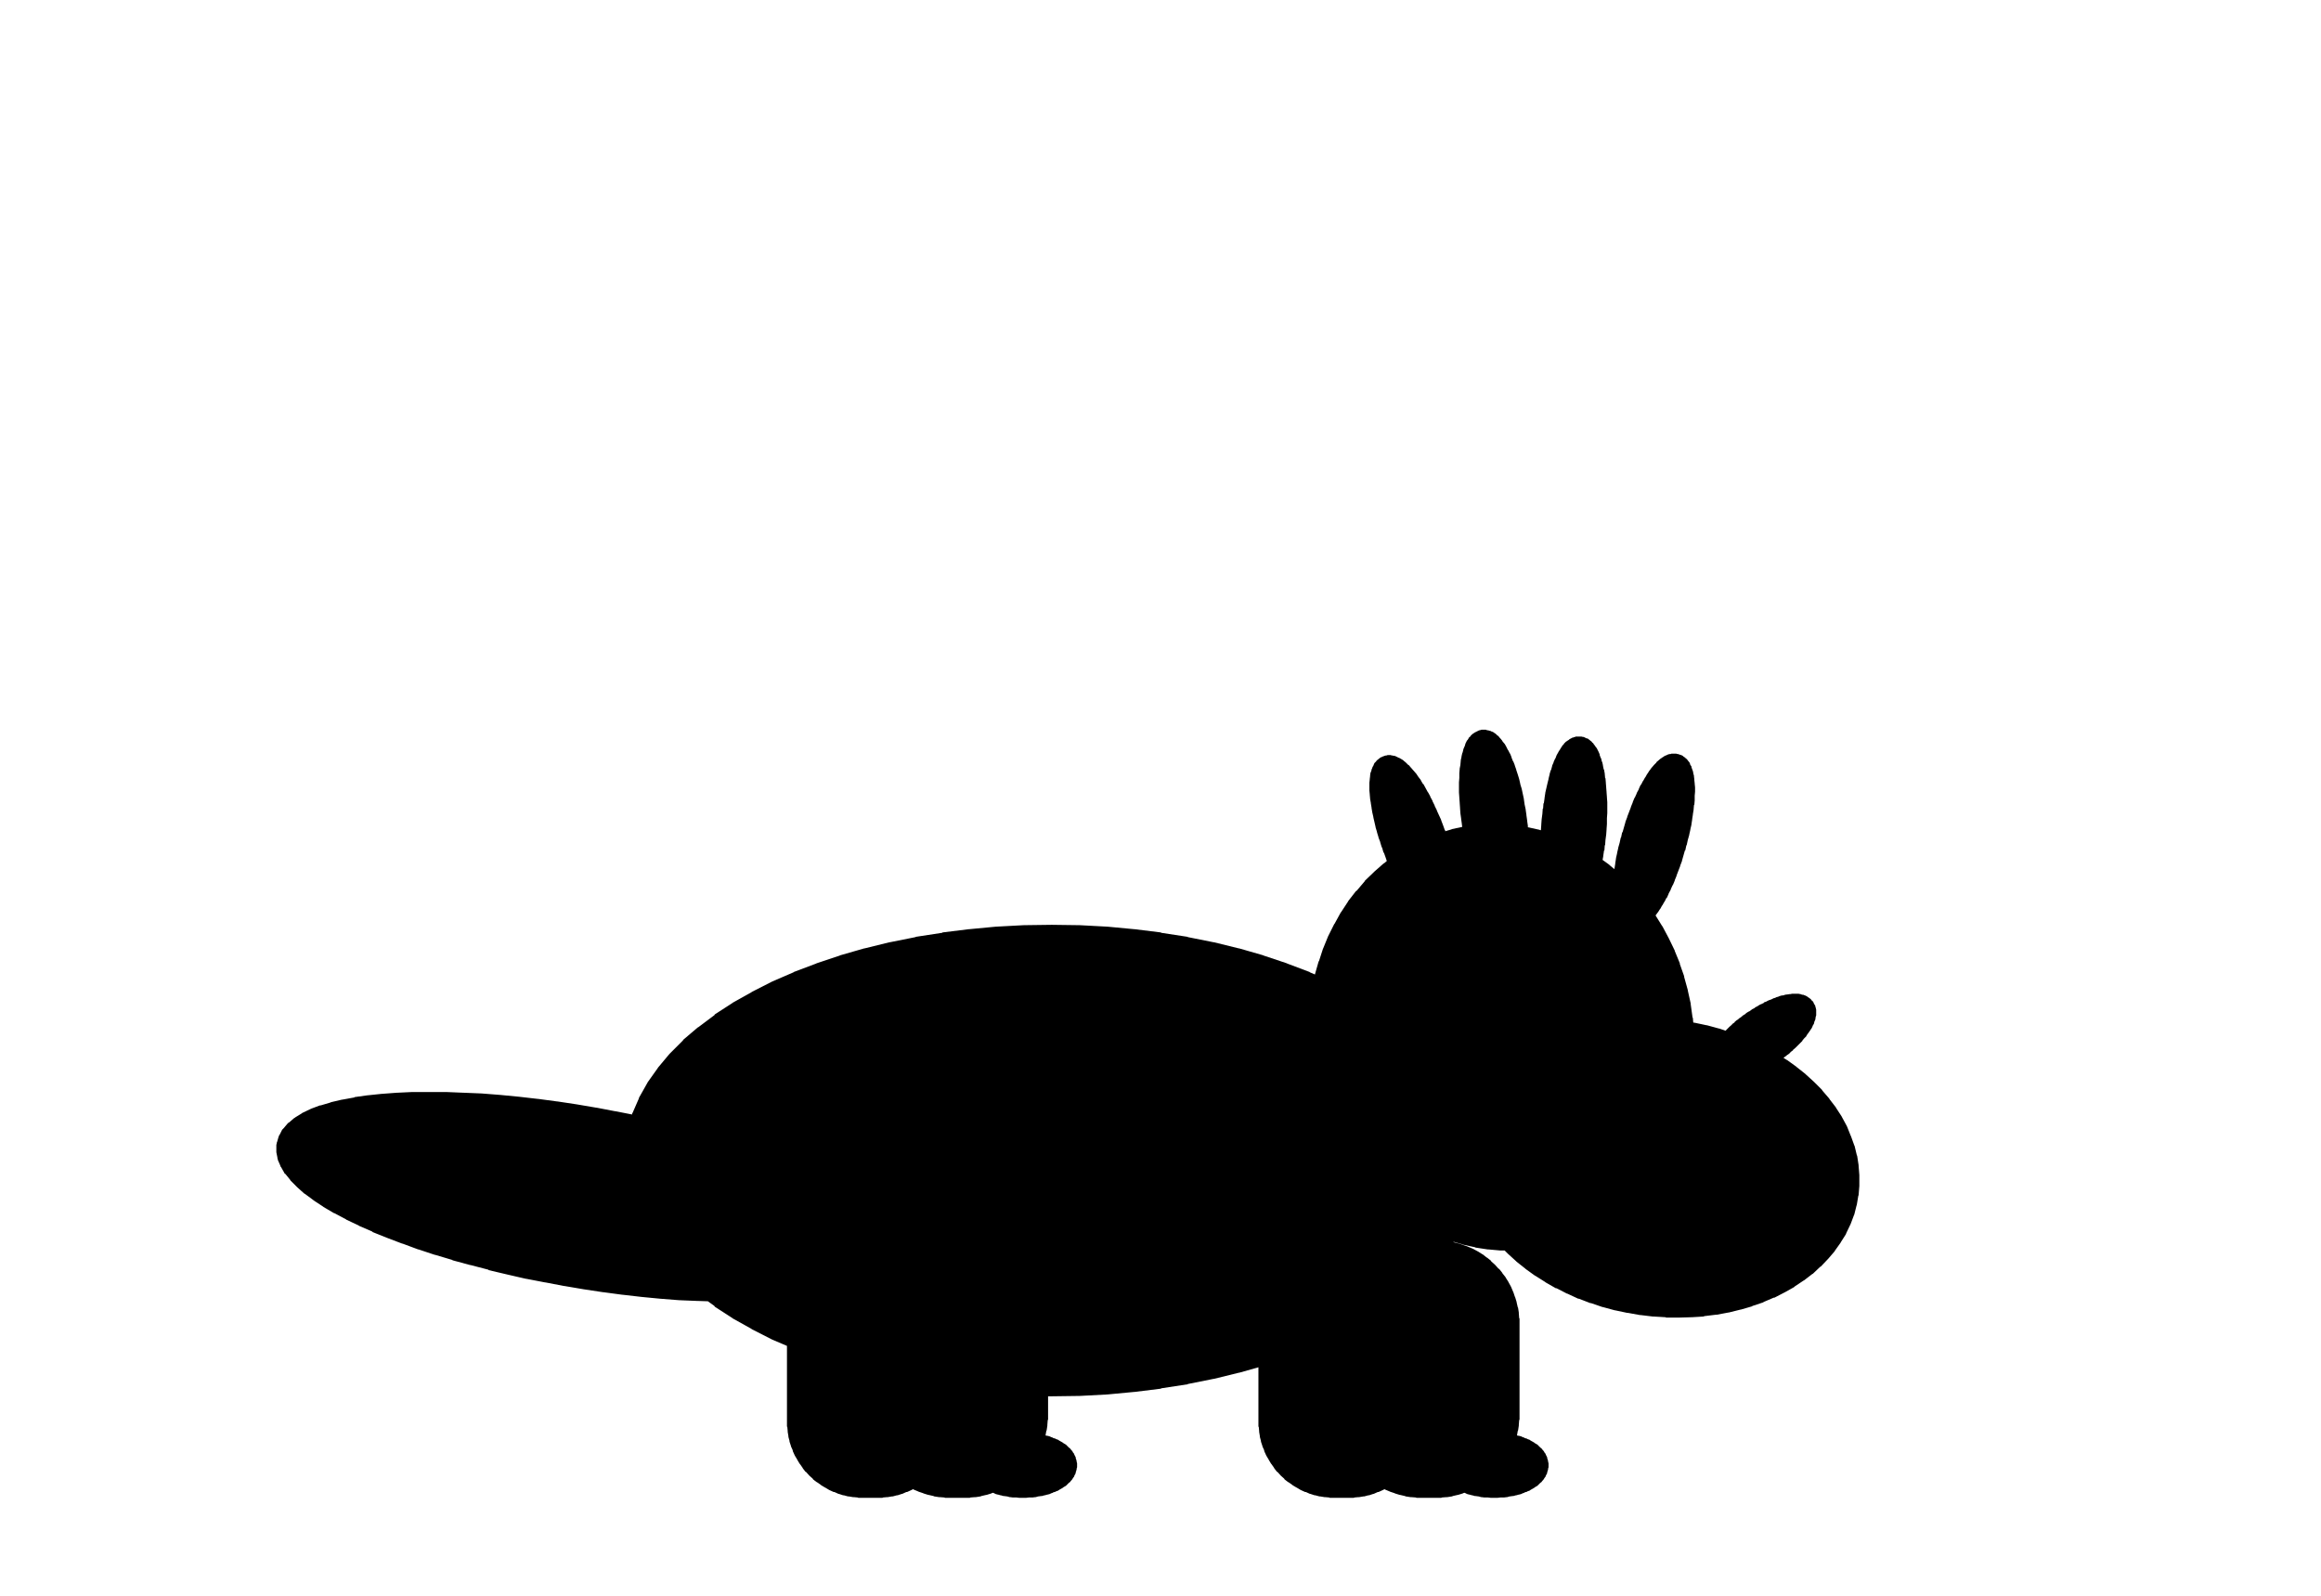
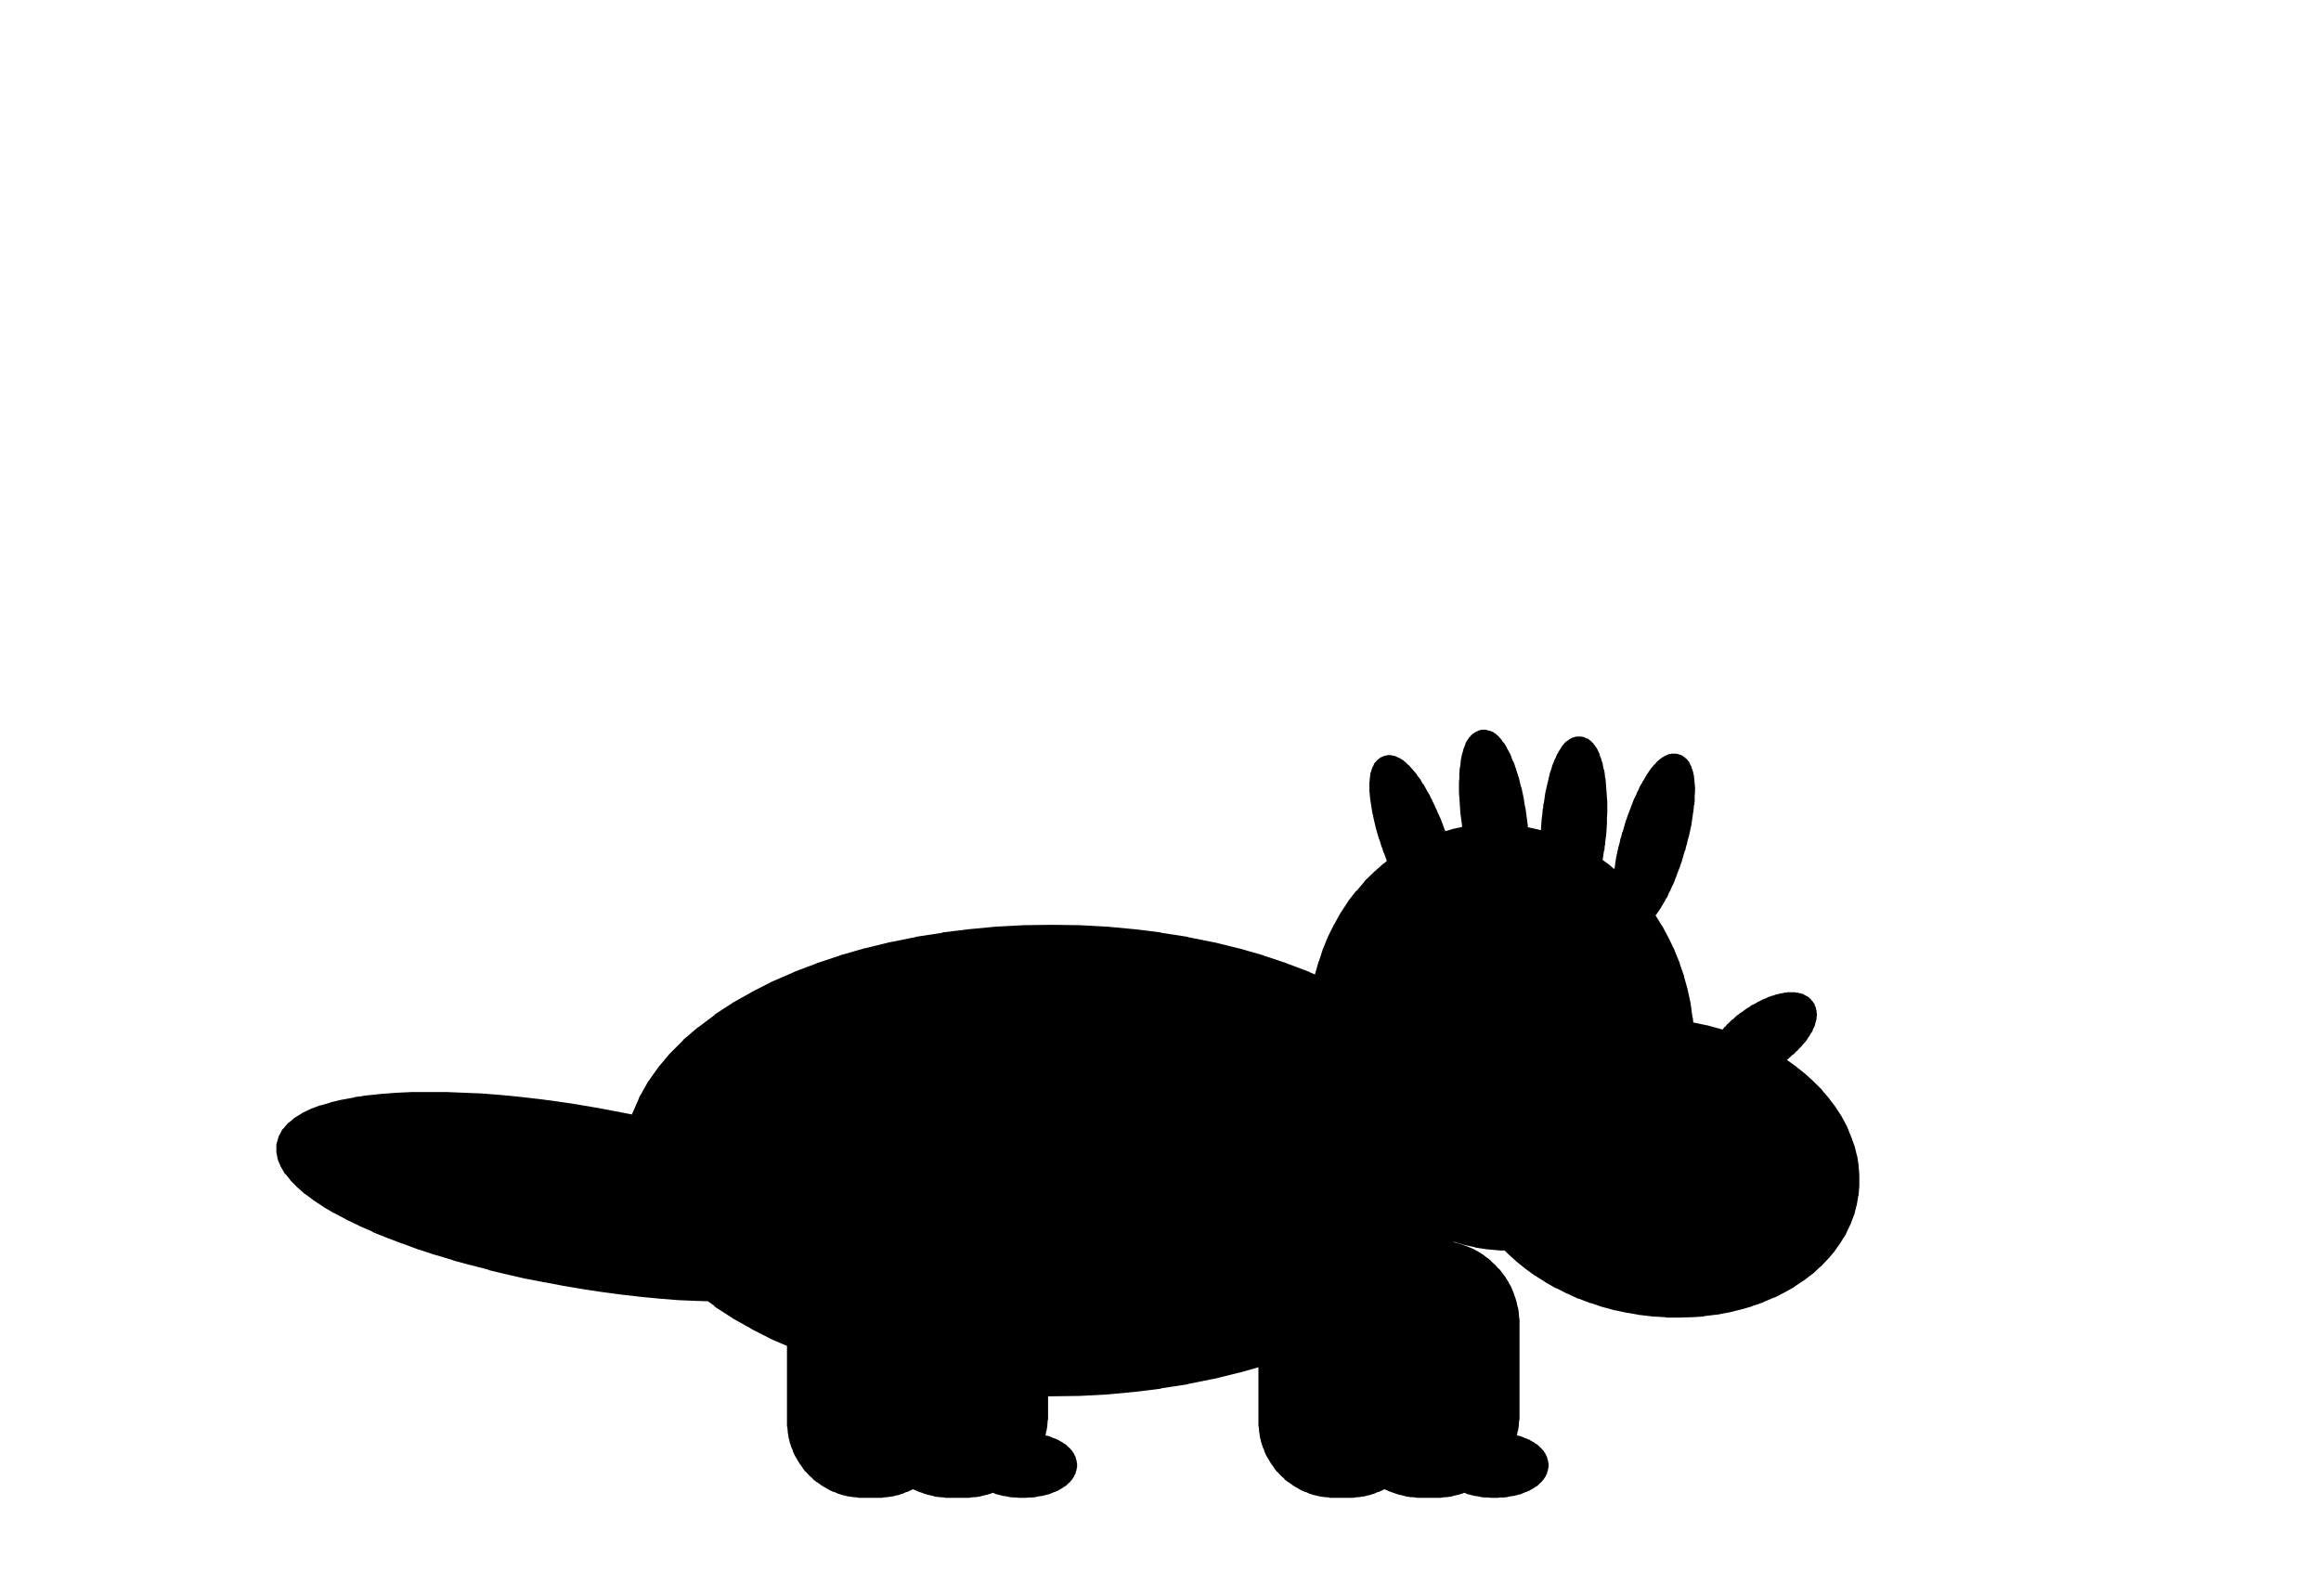
<svg xmlns="http://www.w3.org/2000/svg" version="1.1" width="640" height="440" viewBox="0 0 640 440">
-   <path fill="#000000" d="M174.3 307.3L174.3 307L174.4 306.9L174.5 306.7L176.2 302.8L176.2 302.6L176.3 302.5L178.5 298.6L178.6 298.4L181.3 294.6L181.5 294.3L184.6 290.6L184.7 290.5L188.3 286.9L188.4 286.7L192.4 283.3L192.6 283.2L197 279.9L197.1 279.7L201.9 276.6L202 276.5L207.2 273.6L207.3 273.5L212.8 270.7L213 270.6L218.8 268.1L218.9 268L225 265.7L225.2 265.6L231.5 263.5L231.7 263.4L238.3 261.5L238.4 261.5L245.3 259.8L245.4 259.8L252.4 258.4L252.6 258.3L259.8 257.2L259.9 257.1L267.2 256.2L267.3 256.2L274.7 255.5L274.8 255.5L282.3 255.1L282.4 255.1L289.9 255L290.1 255L297.6 255.1L297.7 255.1L305.2 255.5L305.3 255.5L312.7 256.2L312.8 256.2L320.1 257.1L320.2 257.2L327.4 258.3L327.6 258.4L334.6 259.8L334.7 259.8L341.6 261.5L341.7 261.5L348.3 263.4L348.5 263.5L354.8 265.6L355 265.7L361.1 268L361.2 268.1L362.6 268.7L362.6 268.6L363.6 265.1L363.7 265L364.8 261.6L364.9 261.4L366.2 258.2L366.3 258L367.9 254.8L368 254.7L369.7 251.6L369.8 251.5L371.7 248.6L371.8 248.4L373.9 245.7L374.1 245.6L376.3 243L376.4 242.8L378.8 240.5L379 240.3L381.5 238.1L381.7 238L382.4 237.4L382.1 236.5L381.6 235.1L381.5 235.1L381.1 233.7L381 233.6L380.6 232.3L380.6 232.2L380.1 230.9L380.1 230.8L379.7 229.5L379.7 229.4L379.3 228.1L379.3 228L379 226.7L378.7 225.4L378.7 225.3L378.4 224L378.2 222.8L378.2 222.7L378 221.5L378 221.4L377.8 220.3L377.8 220.2L377.7 219.1L377.7 219L377.6 218L377.6 217.9L377.6 216.9L377.6 216.8L377.6 215.9L377.6 215.8L377.7 214.9L377.7 214.8L377.8 214L377.8 213.8L377.9 213.1L378 212.9L378.2 212.3L378.2 212.1L378.3 212L378.5 211.4L378.6 211.3L378.7 211.1L378.9 210.6L379 210.4L379.2 210.2L379.5 209.9L379.6 209.7L379.7 209.6L379.9 209.5L380.2 209.2L380.4 209.1L380.6 208.9L380.8 208.8L381.1 208.7L381.3 208.6L381.4 208.5L381.6 208.5L381.8 208.4L382.2 208.3L382.4 208.3L382.6 208.2L382.9 208.2L383.3 208.2L383.5 208.2L383.7 208.3L383.9 208.3L384.3 208.4L384.5 208.4L384.8 208.5L385.2 208.7L385.4 208.8L385.6 208.9L386.1 209.1L386.2 209.2L386.4 209.3L386.9 209.6L387.1 209.8L387.6 210.2L387.8 210.4L388.3 210.9L388.5 211L389 211.6L389.1 211.7L389.7 212.4L389.8 212.5L390.4 213.2L390.5 213.3L391.1 214.2L391.8 215.1L391.8 215.2L392.4 216.2L392.5 216.2L393.1 217.3L393.7 218.4L393.8 218.5L394.4 219.6L394.4 219.7L395 220.8L395 220.9L395.6 222.1L395.6 222.2L396.2 223.4L396.2 223.5L396.8 224.8L397.4 226.1L397.4 226.2L397.9 227.5L398.4 228.9L398.5 228.9L398.5 229.2L400.2 228.7L400.4 228.6L403.2 228L403.1 227.3L403.1 227.2L402.9 225.8L402.9 225.7L402.7 224.3L402.6 222.9L402.6 222.8L402.5 221.4L402.5 221.3L402.4 220L402.4 219.9L402.3 218.5L402.3 217.2L402.3 217.1L402.3 215.8L402.3 215.7L402.4 214.5L402.4 214.4L402.4 213.2L402.5 212L402.5 211.9L402.7 210.9L402.7 210.8L402.8 209.7L402.8 209.6L403 208.7L403 208.6L403.2 207.7L403.3 207.5L403.5 206.7L403.5 206.6L403.8 205.9L403.9 205.7L404.1 205L404.2 204.8L404.5 204.2L404.6 204.1L404.7 204L405 203.5L405.1 203.3L405.3 203.2L405.6 202.8L405.8 202.6L405.9 202.5L406.3 202.2L406.5 202.1L406.6 202L406.8 201.9L407.2 201.7L407.4 201.6L407.6 201.5L407.8 201.4L408.2 201.3L408.3 201.3L408.5 201.2L408.7 201.2L408.9 201.2L409.3 201.2L409.5 201.2L409.7 201.2L409.9 201.3L410.4 201.4L410.5 201.4L410.7 201.5L410.9 201.5L411.3 201.7L411.6 201.8L411.8 201.9L412.2 202.2L412.4 202.3L412.5 202.4L412.9 202.8L413.1 202.9L413.2 203L413.6 203.5L413.8 203.7L414.2 204.2L414.3 204.4L414.8 205L414.9 205.1L415.3 205.8L415.4 206L415.8 206.8L415.9 206.9L416.3 207.7L416.4 207.8L416.8 208.8L416.8 208.9L417.2 209.9L417.3 210L417.7 211L417.7 211.1L418.1 212.2L418.1 212.3L418.5 213.5L418.9 214.8L419.2 216.1L419.2 216.2L419.6 217.5L419.9 218.9L420.2 220.3L420.2 220.4L420.4 221.8L420.7 223.2L420.7 223.3L420.9 224.7L420.9 224.8L421.1 226.2L421.1 226.3L421.3 227.7L421.3 228.1L424.5 228.8L424.7 228.9L424.9 228.9L424.9 228.8L425 227.4L425 227.3L425.1 225.9L425.3 224.4L425.4 223L425.5 222.9L425.6 221.5L425.7 221.5L425.9 220.1L425.9 220L426.1 218.7L426.1 218.6L426.4 217.3L426.7 216L427 214.8L427 214.7L427.3 213.5L427.3 213.4L427.6 212.4L427.7 212.3L428 211.2L428 211.1L428.4 210.2L428.4 210.1L428.8 209.2L428.9 209.1L429.2 208.3L429.3 208.1L429.7 207.4L429.8 207.2L430.2 206.6L430.3 206.4L430.7 205.8L430.8 205.6L431.2 205.2L431.3 205L431.4 204.9L431.8 204.5L432 204.4L432.1 204.3L432.6 204L432.8 203.8L433 203.7L433.4 203.5L433.5 203.4L433.7 203.4L433.9 203.3L434.3 203.2L434.5 203.1L434.8 203.1L435 203.1L435.4 203.1L435.6 203.1L435.7 203.1L435.9 203.1L436.1 203.1L436.5 203.2L436.7 203.2L436.9 203.3L437.1 203.4L437.5 203.6L437.7 203.6L437.9 203.7L438 203.8L438.4 204.1L438.6 204.3L438.8 204.4L439.1 204.8L439.3 204.9L439.4 205.1L439.7 205.5L439.8 205.6L439.9 205.8L440.3 206.3L440.4 206.5L440.7 207.1L440.8 207.3L441.1 208L441.1 208.2L441.4 209L441.5 209.1L441.7 210L441.8 210.1L442 211L442 211.1L442.2 212.1L442.3 212.2L442.5 213.3L442.5 213.4L442.6 214.5L442.7 214.6L442.8 215.8L442.8 215.9L442.9 217.1L442.9 217.2L443 218.4L443 218.5L443.1 219.8L443.1 219.9L443.2 221.2L443.2 221.3L443.2 222.7L443.2 224.1L443.2 224.2L443.1 225.6L443.1 225.7L443.1 227.1L443.1 227.2L443 228.6L443 228.7L442.9 230.1L442.7 231.6L442.6 233L442.5 233.1L442.4 234.5L442.3 234.5L442.1 235.9L442.1 236L441.9 237.1L443.7 238.4L443.9 238.6L445.1 239.6L445.2 239.5L445.2 239.4L445.4 238.1L445.4 238L445.6 236.7L445.6 236.6L445.9 235.3L445.9 235.2L446.2 233.9L446.2 233.8L446.6 232.4L446.9 231L447 230.9L447.3 229.5L447.4 229.5L447.8 228.1L448.2 226.7L448.2 226.6L448.7 225.3L448.7 225.2L449.2 223.9L449.7 222.6L449.7 222.5L450.2 221.3L450.2 221.2L450.7 220L450.8 219.9L451.3 218.8L451.3 218.7L451.9 217.6L451.9 217.5L452.4 216.4L452.5 216.4L453 215.4L453.1 215.3L453.6 214.4L453.7 214.3L454.2 213.4L454.3 213.3L454.8 212.5L454.9 212.4L455.4 211.7L455.5 211.6L456.1 210.9L456.2 210.8L456.7 210.3L456.8 210.1L457.4 209.6L457.5 209.5L458 209.1L458.2 209L458.3 208.9L458.8 208.6L458.9 208.5L459.1 208.4L459.6 208.2L459.8 208.1L460 208L460.5 207.9L460.7 207.9L460.9 207.8L461.1 207.8L461.5 207.8L461.7 207.8L461.9 207.8L462.2 207.8L462.5 207.9L462.7 207.9L462.9 208L463.1 208L463.2 208.1L463.6 208.2L463.8 208.3L464 208.4L464.2 208.6L464.5 208.8L464.7 208.9L464.8 209.1L465 209.2L465.3 209.5L465.4 209.7L465.6 209.9L465.9 210.3L466 210.5L466 210.7L466.3 211.2L466.4 211.3L466.4 211.5L466.6 212.1L466.7 212.3L466.9 213L466.9 213.2L467.1 213.9L467.1 214.1L467.2 214.9L467.2 215.1L467.3 216L467.3 216.1L467.4 217.1L467.4 217.2L467.4 218.2L467.4 218.3L467.3 219.4L467.3 219.5L467.3 220.6L467.3 220.7L467.2 221.9L467.1 222L467 223.2L467 223.3L466.8 224.5L466.8 224.6L466.6 225.9L466.6 226L466.4 227.3L466.4 227.4L466.1 228.7L466.1 228.8L465.8 230.1L465.8 230.2L465.4 231.6L465.1 233L465 233.1L464.7 234.5L464.6 234.5L464.2 235.9L463.8 237.3L463.8 237.4L463.3 238.7L463.3 238.8L462.8 240.1L462.3 241.4L462.3 241.5L461.8 242.7L461.8 242.8L461.3 244L461.2 244.1L460.7 245.2L460.7 245.3L460.1 246.4L460.1 246.5L459.6 247.6L459.5 247.6L459 248.6L458.9 248.7L458.4 249.6L458.3 249.7L457.8 250.6L457.7 250.7L457.2 251.5L457.1 251.6L456.6 252.3L456.5 252.4L458.3 255.3L458.4 255.4L460.1 258.6L460.2 258.8L461.8 262.1L461.8 262.2L463.2 265.6L463.2 265.8L464.4 269.2L464.4 269.4L465.4 273L465.4 273.1L466.2 276.7L466.2 276.9L466.7 280.5L466.8 280.7L466.9 281.9L467.1 282L467.3 282L470.6 282.7L470.7 282.7L474 283.6L474.1 283.6L475.8 284.2L476.2 283.8L476.3 283.7L476.9 283.1L477.6 282.5L477.6 282.4L478.3 281.9L478.3 281.8L479 281.2L479.1 281.2L479.8 280.6L479.9 280.6L480.6 280L481.4 279.5L481.4 279.4L482.2 278.9L482.3 278.9L483 278.4L483.1 278.3L483.9 277.9L483.9 277.8L484.7 277.4L484.8 277.3L485.5 276.9L485.6 276.9L486.4 276.5L486.4 276.4L487.2 276.1L487.3 276L488 275.7L488.1 275.7L488.8 275.4L488.9 275.3L489.6 275.1L489.7 275L490.4 274.8L490.6 274.7L491.2 274.5L491.3 274.5L492 274.4L492.1 274.3L492.8 274.2L492.9 274.2L493.5 274.1L493.7 274.1L494.2 274L494.4 274L495 274L495.2 274L495.7 274L495.9 274L496.4 274.1L496.5 274.1L496.7 274.2L497.1 274.3L497.3 274.3L497.5 274.4L497.8 274.5L498 274.6L498.2 274.7L498.5 274.9L498.6 275L498.8 275.1L498.9 275.2L499.2 275.4L499.3 275.5L499.4 275.6L499.5 275.8L499.8 276L499.9 276.2L500 276.3L500.1 276.5L500.2 276.8L500.3 276.9L500.4 277.1L500.5 277.2L500.6 277.6L500.6 277.7L500.7 277.9L500.7 278L500.8 278.4L500.8 278.6L500.8 278.8L500.8 279.2L500.8 279.4L500.8 279.6L500.8 280L500.7 280.2L500.7 280.3L500.6 280.7L500.6 281L500.4 281.5L500.3 281.7L500.2 282.2L500.1 282.4L499.8 282.9L499.8 283L499.5 283.6L499.4 283.7L499.1 284.2L499 284.3L498.6 284.9L498.5 285L498.1 285.6L498.1 285.7L497.6 286.2L497.5 286.3L497 286.9L497 287L496.4 287.6L495.8 288.2L495.7 288.3L495.1 288.9L494.4 289.5L494.4 289.6L493.7 290.1L493.7 290.2L493 290.8L492.9 290.8L492.2 291.4L492.1 291.4L491.8 291.7L492.6 292.2L492.8 292.3L495.3 294.1L495.4 294.2L497.8 296.1L498 296.3L500.2 298.3L500.3 298.4L502.4 300.5L502.5 300.7L504.4 302.9L504.5 303.1L506.2 305.3L506.3 305.5L507.8 307.8L507.9 308L509.2 310.4L509.3 310.6L510.3 313.1L510.4 313.3L511.3 315.8L511.4 316L512 318.5L512.1 318.7L512.5 321.3L512.5 321.5L512.7 324L512.7 324.3L512.7 326.8L512.7 327L512.5 329.5L512.4 329.8L512 332.2L511.9 332.5L511.3 334.9L511.2 335.1L510.3 337.5L510.2 337.7L509.1 340L509 340.3L507.6 342.5L507.5 342.7L506 344.8L505.9 345L504.1 347.1L504 347.2L502.1 349.2L501.9 349.3L499.9 351.2L499.7 351.3L497.5 353L497.3 353.1L494.9 354.7L494.7 354.9L492.2 356.3L492 356.4L489.3 357.8L489.1 357.8L486.3 359L486.2 359.1L483.2 360.1L483.1 360.2L480 361.1L479.9 361.1L476.7 361.9L476.6 361.9L473.4 362.5L473.2 362.5L469.9 362.9L469.8 363L466.5 363.2L466.3 363.2L462.9 363.3L462.8 363.3L459.4 363.3L459.3 363.2L455.9 363L455.7 363L452.4 362.6L452.2 362.6L448.9 362L448.7 362L445.4 361.3L445.3 361.3L442 360.4L441.9 360.4L438.7 359.3L438.5 359.3L435.4 358.1L435.2 358.1L432.2 356.7L432.1 356.7L429.2 355.2L429 355.2L426.2 353.6L426.1 353.5L423.4 351.8L423.2 351.7L420.7 349.9L420.6 349.8L418.2 347.9L418 347.7L415.8 345.7L415.7 345.6L414.9 344.8L413.9 344.8L413.7 344.8L410.4 344.5L410.2 344.5L406.9 344L406.7 343.9L403.5 343.2L403.3 343.1L400.8 342.4L400.8 342.5L401.9 342.8L402 342.8L403.3 343.2L403.5 343.3L404.7 343.7L404.9 343.8L406.1 344.3L406.3 344.4L407.4 345L407.6 345.1L408.7 345.8L408.9 345.9L409.9 346.7L410.1 346.8L411.1 347.6L411.2 347.8L412.2 348.7L412.3 348.8L413.2 349.8L413.4 349.9L414.2 350.9L414.3 351.1L415.1 352.1L415.2 352.3L415.9 353.4L416 353.6L416.6 354.7L416.7 354.9L417.2 356.1L417.3 356.3L417.7 357.5L417.8 357.7L418.2 359L418.2 359.1L418.5 360.4L418.6 360.6L418.8 361.9L418.8 362.1L418.9 363.4L419 363.6L419 364.9L419 365L419 390L419 390.1L419 391.4L418.9 391.6L418.8 392.9L418.8 393.1L418.6 394.4L418.5 394.6L418.3 395.8L418.8 395.9L418.9 395.9L419.6 396.1L419.7 396.2L420.3 396.4L420.4 396.5L421.1 396.7L421.2 396.8L421.8 397L421.9 397.1L422.4 397.4L422.6 397.5L423.1 397.8L423.2 397.9L423.7 398.2L423.9 398.3L424.3 398.7L424.4 398.8L424.8 399.2L425 399.3L425.3 399.7L425.5 399.9L425.8 400.3L425.8 400.4L425.9 400.5L426.2 400.9L426.2 401L426.3 401.2L426.5 401.6L426.6 401.7L426.6 401.9L426.7 402.3L426.8 402.5L426.8 402.6L426.9 403L426.9 403.2L427 403.4L427 403.8L427 404L427 404.2L427 404.6L426.9 404.8L426.9 405L426.8 405.4L426.8 405.5L426.7 405.7L426.6 406.1L426.6 406.3L426.5 406.4L426.3 406.8L426.2 407L426.2 407.1L425.9 407.5L425.8 407.6L425.8 407.7L425.5 408.1L425.3 408.3L425 408.7L424.8 408.8L424.4 409.2L424.3 409.3L423.9 409.7L423.7 409.8L423.2 410.1L423.1 410.2L422.6 410.5L422.4 410.6L421.9 410.9L421.8 411L421.2 411.2L421.1 411.3L420.4 411.5L420.3 411.6L419.7 411.8L419.6 411.9L418.9 412.1L418.8 412.1L418.1 412.3L418 412.3L417.3 412.5L417.1 412.5L416.4 412.6L416.3 412.6L415.6 412.8L415.5 412.8L414.7 412.9L414.6 412.9L413.8 412.9L413.7 412.9L412.9 413L412.8 413L412 413L411.2 413L411.1 413L410.3 412.9L410.2 412.9L409.4 412.9L409.3 412.9L408.5 412.8L408.4 412.8L407.7 412.6L407.6 412.6L406.9 412.5L406.7 412.5L406 412.3L405.9 412.3L405.2 412.1L405.1 412.1L404.4 411.9L404.3 411.8L403.8 411.6L403.5 411.7L403.3 411.8L402 412.2L401.9 412.2L400.6 412.5L400.4 412.6L399.1 412.8L398.9 412.8L397.6 412.9L397.4 413L396.1 413L396 413L392 413L391.9 413L390.6 413L390.4 412.9L389.1 412.8L388.9 412.8L387.6 412.6L387.4 412.5L386.1 412.2L386 412.2L384.7 411.8L384.5 411.7L383.3 411.3L383.1 411.2L381.9 410.7L381.8 410.6L381.4 410.8L381.2 410.9L380.1 411.4L379.9 411.4L378.8 411.9L378.7 411.9L377.5 412.3L377.3 412.3L376.2 412.6L376 412.6L374.8 412.8L374.6 412.8L373.5 412.9L373.3 413L372.1 413L372 413L368 413L367.9 413L366.7 413L366.5 412.9L365.4 412.8L365.2 412.8L364 412.6L363.8 412.6L362.7 412.3L362.5 412.3L361.3 411.9L361.2 411.9L360.1 411.4L359.9 411.4L358.8 410.9L358.6 410.8L357.6 410.2L357.4 410.1L356.4 409.5L356.3 409.4L355.3 408.7L355.1 408.6L354.2 407.9L354.1 407.7L353.2 406.9L353.1 406.8L352.3 405.9L352.1 405.8L351.4 404.9L351.3 404.7L350.6 403.7L350.5 403.6L349.9 402.6L349.8 402.4L349.2 401.4L349.1 401.2L348.6 400.1L348.6 399.9L348.1 398.8L348.1 398.7L347.7 397.5L347.7 397.3L347.4 396.2L347.4 396L347.2 394.8L347.2 394.6L347.1 393.5L347 393.3L347 392.1L347 392L347 377L341.7 378.5L341.6 378.5L334.7 380.2L334.6 380.2L327.6 381.6L327.4 381.7L320.2 382.8L320.1 382.9L312.8 383.8L312.7 383.8L305.3 384.5L305.2 384.5L297.7 384.9L297.6 384.9L290.1 385L289.9 385L289 385L289 390L289 390.1L289 391.4L288.9 391.6L288.8 392.9L288.8 393.1L288.6 394.4L288.5 394.6L288.3 395.8L288.8 395.9L288.9 395.9L289.6 396.1L289.7 396.2L290.3 396.4L290.4 396.5L291.1 396.7L291.2 396.8L291.8 397L291.9 397.1L292.4 397.4L292.6 397.5L293.1 397.8L293.2 397.9L293.7 398.2L293.9 398.3L294.3 398.7L294.4 398.8L294.8 399.2L295 399.3L295.3 399.7L295.5 399.9L295.8 400.3L295.8 400.4L295.9 400.5L296.2 400.9L296.2 401L296.3 401.2L296.5 401.6L296.6 401.7L296.6 401.9L296.7 402.3L296.8 402.5L296.8 402.6L296.9 403L296.9 403.2L297 403.4L297 403.8L297 404L297 404.2L297 404.6L296.9 404.8L296.9 405L296.8 405.4L296.8 405.5L296.7 405.7L296.6 406.1L296.6 406.3L296.5 406.4L296.3 406.8L296.2 407L296.2 407.1L295.9 407.5L295.8 407.6L295.8 407.7L295.5 408.1L295.3 408.3L295 408.7L294.8 408.8L294.4 409.2L294.3 409.3L293.9 409.7L293.7 409.8L293.2 410.1L293.1 410.2L292.6 410.5L292.4 410.6L291.9 410.9L291.8 411L291.2 411.2L291.1 411.3L290.4 411.5L290.3 411.6L289.7 411.8L289.6 411.9L288.9 412.1L288.8 412.1L288.1 412.3L288 412.3L287.3 412.5L287.1 412.5L286.4 412.6L286.3 412.6L285.6 412.8L285.5 412.8L284.7 412.9L284.6 412.9L283.8 412.9L283.7 412.9L282.9 413L282.8 413L282 413L281.2 413L281.1 413L280.3 412.9L280.2 412.9L279.4 412.9L279.3 412.9L278.5 412.8L278.4 412.8L277.7 412.6L277.6 412.6L276.9 412.5L276.7 412.5L276 412.3L275.9 412.3L275.2 412.1L275.1 412.1L274.4 411.9L274.3 411.8L273.8 411.6L273.5 411.7L273.3 411.8L272 412.2L271.9 412.2L270.6 412.5L270.4 412.6L269.1 412.8L268.9 412.8L267.6 412.9L267.4 413L266.1 413L266 413L262 413L261.9 413L260.6 413L260.4 412.9L259.1 412.8L258.9 412.8L257.6 412.6L257.4 412.5L256.1 412.2L256 412.2L254.7 411.8L254.5 411.7L253.3 411.3L253.1 411.2L251.9 410.7L251.8 410.6L251.4 410.8L251.2 410.9L250.1 411.4L249.9 411.4L248.8 411.9L248.7 411.9L247.5 412.3L247.3 412.3L246.2 412.6L246 412.6L244.8 412.8L244.6 412.8L243.5 412.9L243.3 413L242.1 413L242 413L238 413L237.9 413L236.7 413L236.5 412.9L235.4 412.8L235.2 412.8L234 412.6L233.8 412.6L232.7 412.3L232.5 412.3L231.3 411.9L231.2 411.9L230.1 411.4L229.9 411.4L228.8 410.9L228.6 410.8L227.6 410.2L227.4 410.1L226.4 409.5L226.3 409.4L225.3 408.7L225.1 408.6L224.2 407.9L224.1 407.7L223.2 406.9L223.1 406.8L222.3 405.9L222.1 405.8L221.4 404.9L221.3 404.7L220.6 403.7L220.5 403.6L219.9 402.6L219.8 402.4L219.2 401.4L219.1 401.2L218.6 400.1L218.6 399.9L218.1 398.8L218.1 398.7L217.7 397.5L217.7 397.3L217.4 396.2L217.4 396L217.2 394.8L217.2 394.6L217.1 393.5L217 393.3L217 392.1L217 392L217 371.1L213 369.4L212.8 369.3L207.3 366.5L207.2 366.4L202 363.5L201.9 363.4L197.1 360.3L197 360.1L195.2 358.8L192.2 358.7L192.1 358.7L187.2 358.5L182.1 358.1L176.9 357.6L171.7 357L171.6 357L166.4 356.3L166.3 356.3L161 355.5L155.7 354.6L155.6 354.6L150.4 353.6L150.3 353.6L145.1 352.6L145 352.6L139.8 351.4L134.7 350.2L134.7 350.1L129.7 348.8L129.6 348.8L124.8 347.5L124.7 347.4L120 346L119.9 346L115.4 344.5L115.3 344.5L111 342.9L110.9 342.9L106.7 341.3L102.7 339.7L102.7 339.6L99 338L98.9 337.9L95.5 336.3L95.4 336.2L92.2 334.5L92.1 334.5L89.2 332.8L89.1 332.7L86.5 331L86.4 330.9L84.1 329.2L83.9 329.1L82 327.4L81.8 327.2L80.2 325.6L80.1 325.5L80 325.3L78.7 323.7L78.5 323.6L78.4 323.4L77.5 321.8L77.4 321.7L77.3 321.5L77.3 321.4L76.6 319.8L76.6 319.6L76.5 319.4L76.5 319.2L76.2 317.7L76.2 317.6L76.2 317.4L76.2 317.2L76.2 317L76.2 315.6L76.3 315.4L76.3 315.2L76.3 315.1L76.4 314.9L76.8 313.5L76.9 313.3L76.9 313.2L77 313L77.1 312.9L77.8 311.5L77.9 311.4L78.1 311.2L78.2 311.1L79.3 309.8L79.4 309.7L79.5 309.6L79.7 309.5L81.1 308.3L81.3 308.2L81.4 308.1L83.2 307L83.3 306.9L83.5 306.8L85.6 305.8L85.8 305.7L88.2 304.8L88.4 304.8L91.1 304L91.3 303.9L94.3 303.2L94.4 303.2L97.7 302.6L97.8 302.5L101.4 302L101.5 302L105.3 301.6L105.4 301.6L109.4 301.3L109.5 301.3L113.7 301.1L113.8 301.1L118.3 301.1L123 301.1L127.8 301.3L127.9 301.3L132.8 301.5L137.9 301.9L143.1 302.4L148.3 303L148.4 303L153.6 303.7L153.7 303.7L159 304.5L164.3 305.4L164.4 305.4L169.6 306.4L169.7 306.4Z" />
+   <path fill="#000000" d="M174.3 307.3L174.3 307L174.4 306.9L174.5 306.7L176.2 302.8L176.2 302.6L176.3 302.5L178.5 298.6L178.6 298.4L181.3 294.6L181.5 294.3L184.6 290.6L184.7 290.5L188.3 286.9L188.4 286.7L192.4 283.3L192.6 283.2L197 279.9L197.1 279.7L201.9 276.6L202 276.5L207.2 273.6L207.3 273.5L212.8 270.7L213 270.6L218.8 268.1L218.9 268L225 265.7L225.2 265.6L231.5 263.5L231.7 263.4L238.3 261.5L238.4 261.5L245.3 259.8L245.4 259.8L252.4 258.4L252.6 258.3L259.8 257.2L259.9 257.1L267.2 256.2L267.3 256.2L274.7 255.5L274.8 255.5L282.3 255.1L282.4 255.1L289.9 255L290.1 255L297.6 255.1L297.7 255.1L305.2 255.5L305.3 255.5L312.7 256.2L312.8 256.2L320.1 257.1L320.2 257.2L327.4 258.3L327.6 258.4L334.6 259.8L334.7 259.8L341.6 261.5L341.7 261.5L348.3 263.4L348.5 263.5L354.8 265.6L355 265.7L361.1 268L361.2 268.1L362.6 268.7L362.6 268.6L363.6 265.1L363.7 265L364.8 261.6L364.9 261.4L366.2 258.2L366.3 258L367.9 254.8L368 254.7L369.7 251.6L369.8 251.5L371.7 248.6L371.8 248.4L373.9 245.7L374.1 245.6L376.3 243L376.4 242.8L378.8 240.5L379 240.3L381.5 238.1L381.7 238L382.4 237.4L382.1 236.5L381.6 235.1L381.5 235.1L381.1 233.7L381 233.6L380.6 232.3L380.6 232.2L380.1 230.9L380.1 230.8L379.7 229.5L379.7 229.4L379.3 228.1L379.3 228L379 226.7L378.7 225.4L378.7 225.3L378.4 224L378.2 222.8L378.2 222.7L378 221.5L378 221.4L377.8 220.3L377.8 220.2L377.7 219.1L377.7 219L377.6 218L377.6 217.9L377.6 216.9L377.6 216.8L377.6 215.9L377.6 215.8L377.7 214.9L377.7 214.8L377.8 214L377.8 213.8L377.9 213.1L378 212.9L378.2 212.3L378.2 212.1L378.3 212L378.5 211.4L378.6 211.3L378.7 211.1L378.9 210.6L379 210.4L379.2 210.2L379.5 209.9L379.6 209.7L379.7 209.6L379.9 209.5L380.2 209.2L380.4 209.1L380.6 208.9L380.8 208.8L381.1 208.7L381.3 208.6L381.4 208.5L381.6 208.5L381.8 208.4L382.2 208.3L382.4 208.3L382.6 208.2L382.9 208.2L383.3 208.2L383.5 208.2L383.7 208.3L383.9 208.3L384.3 208.4L384.5 208.4L384.8 208.5L385.2 208.7L385.4 208.8L385.6 208.9L386.1 209.1L386.2 209.2L386.4 209.3L386.9 209.6L387.1 209.8L387.6 210.2L387.8 210.4L388.3 210.9L388.5 211L389 211.6L389.1 211.7L389.7 212.4L389.8 212.5L390.4 213.2L390.5 213.3L391.1 214.2L391.8 215.1L391.8 215.2L392.4 216.2L392.5 216.2L393.1 217.3L393.7 218.4L393.8 218.5L394.4 219.6L394.4 219.7L395 220.8L395 220.9L395.6 222.1L395.6 222.2L396.2 223.4L396.2 223.5L396.8 224.8L397.4 226.1L397.4 226.2L397.9 227.5L398.4 228.9L398.5 228.9L398.5 229.2L400.2 228.7L400.4 228.6L403.2 228L403.1 227.3L403.1 227.2L402.9 225.8L402.9 225.7L402.7 224.3L402.6 222.9L402.6 222.8L402.5 221.4L402.5 221.3L402.4 220L402.4 219.9L402.3 218.5L402.3 217.2L402.3 217.1L402.3 215.8L402.3 215.7L402.4 214.5L402.4 214.4L402.4 213.2L402.5 212L402.5 211.9L402.7 210.9L402.7 210.8L402.8 209.7L402.8 209.6L403 208.7L403 208.6L403.2 207.7L403.3 207.5L403.5 206.7L403.5 206.6L403.8 205.9L403.9 205.7L404.1 205L404.2 204.8L404.5 204.2L404.6 204.1L404.7 204L405 203.5L405.1 203.3L405.3 203.2L405.6 202.8L405.8 202.6L405.9 202.5L406.3 202.2L406.5 202.1L406.6 202L406.8 201.9L407.2 201.7L407.4 201.6L407.6 201.5L407.8 201.4L408.2 201.3L408.3 201.3L408.5 201.2L408.7 201.2L408.9 201.2L409.3 201.2L409.5 201.2L409.7 201.2L409.9 201.3L410.4 201.4L410.5 201.4L410.7 201.5L410.9 201.5L411.3 201.7L411.6 201.8L411.8 201.9L412.2 202.2L412.4 202.3L412.5 202.4L412.9 202.8L413.1 202.9L413.2 203L413.6 203.5L413.8 203.7L414.2 204.2L414.3 204.4L414.8 205L414.9 205.1L415.3 205.8L415.4 206L415.8 206.8L415.9 206.9L416.3 207.7L416.4 207.8L416.8 208.8L416.8 208.9L417.2 209.9L417.3 210L417.7 211L417.7 211.1L418.1 212.2L418.1 212.3L418.5 213.5L418.9 214.8L419.2 216.1L419.2 216.2L419.6 217.5L419.9 218.9L420.2 220.3L420.2 220.4L420.4 221.8L420.7 223.2L420.7 223.3L420.9 224.7L420.9 224.8L421.1 226.2L421.1 226.3L421.3 227.7L421.3 228.1L424.5 228.8L424.7 228.9L424.9 228.9L424.9 228.8L425 227.4L425 227.3L425.1 225.9L425.3 224.4L425.4 223L425.5 222.9L425.6 221.5L425.7 221.5L425.9 220.1L425.9 220L426.1 218.7L426.1 218.6L426.4 217.3L426.7 216L427 214.8L427 214.7L427.3 213.5L427.3 213.4L427.6 212.4L427.7 212.3L428 211.2L428 211.1L428.4 210.2L428.4 210.1L428.8 209.2L428.9 209.1L429.2 208.3L429.3 208.1L429.7 207.4L429.8 207.2L430.2 206.6L430.3 206.4L430.7 205.8L430.8 205.6L431.2 205.2L431.3 205L431.4 204.9L431.8 204.5L432 204.4L432.1 204.3L432.6 204L432.8 203.8L433 203.7L433.4 203.5L433.5 203.4L433.7 203.4L433.9 203.3L434.3 203.2L434.5 203.1L434.8 203.1L435 203.1L435.4 203.1L435.6 203.1L435.7 203.1L435.9 203.1L436.1 203.1L436.5 203.2L436.7 203.2L436.9 203.3L437.1 203.4L437.5 203.6L437.7 203.6L437.9 203.7L438 203.8L438.4 204.1L438.6 204.3L438.8 204.4L439.1 204.8L439.3 204.9L439.4 205.1L439.7 205.5L439.8 205.6L439.9 205.8L440.3 206.3L440.4 206.5L440.7 207.1L440.8 207.3L441.1 208L441.1 208.2L441.4 209L441.5 209.1L441.7 210L441.8 210.1L442 211L442 211.1L442.2 212.1L442.3 212.2L442.5 213.3L442.5 213.4L442.6 214.5L442.7 214.6L442.8 215.8L442.8 215.9L442.9 217.1L442.9 217.2L443 218.4L443 218.5L443.1 219.8L443.1 219.9L443.2 221.2L443.2 221.3L443.2 222.7L443.2 224.1L443.2 224.2L443.1 225.6L443.1 225.7L443.1 227.1L443.1 227.2L443 228.6L443 228.7L442.9 230.1L442.7 231.6L442.6 233L442.5 233.1L442.4 234.5L442.3 234.5L442.1 235.9L442.1 236L441.9 237.1L443.7 238.4L443.9 238.6L445.1 239.6L445.2 239.5L445.2 239.4L445.4 238.1L445.4 238L445.6 236.7L445.6 236.6L445.9 235.3L445.9 235.2L446.2 233.9L446.2 233.8L446.6 232.4L446.9 231L447 230.9L447.3 229.5L447.4 229.5L447.8 228.1L448.2 226.7L448.2 226.6L448.7 225.3L448.7 225.2L449.2 223.9L449.7 222.6L449.7 222.5L450.2 221.3L450.2 221.2L450.7 220L450.8 219.9L451.3 218.8L451.3 218.7L451.9 217.6L451.9 217.5L452.4 216.4L452.5 216.4L453 215.4L453.1 215.3L453.6 214.4L453.7 214.3L454.2 213.4L454.3 213.3L454.8 212.5L454.9 212.4L455.4 211.7L455.5 211.6L456.1 210.9L456.2 210.8L456.7 210.3L456.8 210.1L457.4 209.6L457.5 209.5L458 209.1L458.2 209L458.3 208.9L458.8 208.6L458.9 208.5L459.1 208.4L459.6 208.2L459.8 208.1L460 208L460.5 207.9L460.7 207.9L460.9 207.8L461.1 207.8L461.5 207.8L461.7 207.8L461.9 207.8L462.2 207.8L462.5 207.9L462.7 207.9L462.9 208L463.1 208L463.2 208.1L463.6 208.2L463.8 208.3L464 208.4L464.2 208.6L464.5 208.8L464.7 208.9L464.8 209.1L465 209.2L465.3 209.5L465.4 209.7L465.6 209.9L465.9 210.3L466 210.5L466 210.7L466.3 211.2L466.4 211.3L466.4 211.5L466.6 212.1L466.7 212.3L466.9 213L466.9 213.2L467.1 213.9L467.1 214.1L467.2 214.9L467.2 215.1L467.3 216L467.3 216.1L467.4 217.1L467.4 217.2L467.4 218.2L467.4 218.3L467.3 219.4L467.3 219.5L467.3 220.6L467.3 220.7L467.2 221.9L467.1 222L467 223.2L467 223.3L466.8 224.5L466.8 224.6L466.6 225.9L466.6 226L466.4 227.3L466.4 227.4L466.1 228.7L466.1 228.8L465.8 230.1L465.8 230.2L465.4 231.6L465.1 233L465 233.1L464.7 234.5L464.6 234.5L464.2 235.9L463.8 237.3L463.8 237.4L463.3 238.7L463.3 238.8L462.8 240.1L462.3 241.4L462.3 241.5L461.8 242.7L461.8 242.8L461.3 244L461.2 244.1L460.7 245.2L460.7 245.3L460.1 246.4L460.1 246.5L459.6 247.6L459.5 247.6L459 248.6L458.9 248.7L458.4 249.6L458.3 249.7L457.8 250.6L457.7 250.7L457.2 251.5L457.1 251.6L456.6 252.3L456.5 252.4L458.3 255.3L458.4 255.4L460.1 258.6L460.2 258.8L461.8 262.1L461.8 262.2L463.2 265.6L463.2 265.8L464.4 269.2L464.4 269.4L465.4 273L465.4 273.1L466.2 276.7L466.2 276.9L466.7 280.5L466.8 280.7L466.9 281.9L467.1 282L467.3 282L470.6 282.7L470.7 282.7L474 283.6L474.1 283.6L474.9 283.9L475 283.8L475.1 283.7L475.6 283.1L475.7 283.1L476.3 282.4L477 281.8L477 281.7L477.7 281.1L477.8 281.1L478.4 280.5L478.5 280.4L479.2 279.8L479.3 279.8L480 279.2L480.1 279.2L480.8 278.7L480.9 278.6L481.6 278.1L481.7 278L482.5 277.6L482.5 277.5L483.3 277L483.4 277L484.2 276.6L484.3 276.5L485 276.1L485.1 276.1L485.9 275.7L486 275.6L486.8 275.3L486.9 275.3L487.6 274.9L487.7 274.9L488.5 274.6L488.6 274.6L489.3 274.4L489.4 274.3L490.2 274.1L490.3 274.1L491 273.9L491.1 273.9L491.8 273.8L492 273.7L492.6 273.7L492.8 273.6L493.4 273.6L493.6 273.6L494.2 273.6L494.4 273.6L495 273.6L495.2 273.7L495.7 273.7L496 273.8L496.5 273.9L496.6 273.9L496.8 274L497.2 274.1L497.4 274.2L497.5 274.3L497.9 274.5L498.1 274.6L498.3 274.7L498.6 274.9L498.8 275L498.9 275.2L499.2 275.4L499.4 275.6L499.5 275.8L499.8 276.1L499.9 276.2L500 276.4L500.3 276.8L500.4 277L500.4 277.2L500.6 277.6L500.7 277.8L500.7 278L500.8 278.4L500.9 278.6L500.9 278.7L500.9 279.2L501 279.4L501 279.5L501 280L501 280.1L500.9 280.3L500.9 280.8L500.9 281.1L500.7 281.6L500.7 281.8L500.5 282.3L500.5 282.6L500.3 283.1L500.2 283.3L499.9 283.8L499.9 284L499.6 284.6L499.5 284.7L499.1 285.3L499.1 285.4L498.7 286L498.6 286.1L498.2 286.8L498.1 286.9L497.6 287.5L497.5 287.6L497 288.2L496.9 288.3L496.4 288.9L496.3 288.9L495.7 289.6L495 290.2L495 290.3L494.3 290.9L494.2 290.9L493.6 291.5L493.5 291.6L492.8 292.2L492.7 292.2L492.8 292.3L495.3 294.1L495.4 294.2L497.8 296.1L498 296.3L500.2 298.3L500.3 298.4L502.4 300.5L502.5 300.7L504.4 302.9L504.5 303.1L506.2 305.3L506.3 305.5L507.8 307.8L507.9 308L509.2 310.4L509.3 310.6L510.3 313.1L510.4 313.3L511.3 315.8L511.4 316L512 318.5L512.1 318.7L512.5 321.3L512.5 321.5L512.7 324L512.7 324.3L512.7 326.8L512.7 327L512.5 329.5L512.4 329.8L512 332.2L511.9 332.5L511.3 334.9L511.2 335.1L510.3 337.5L510.2 337.7L509.1 340L509 340.3L507.6 342.5L507.5 342.7L506 344.8L505.9 345L504.1 347.1L504 347.2L502.1 349.2L501.9 349.3L499.9 351.2L499.7 351.3L497.5 353L497.3 353.1L494.9 354.7L494.7 354.9L492.2 356.3L492 356.4L489.3 357.8L489.1 357.8L486.3 359L486.2 359.1L483.2 360.1L483.1 360.2L480 361.1L479.9 361.1L476.7 361.9L476.6 361.9L473.4 362.5L473.2 362.5L469.9 362.9L469.8 363L466.5 363.2L466.3 363.2L462.9 363.3L462.8 363.3L459.4 363.3L459.3 363.2L455.9 363L455.7 363L452.4 362.6L452.2 362.6L448.9 362L448.7 362L445.4 361.3L445.3 361.3L442 360.4L441.9 360.4L438.7 359.3L438.5 359.3L435.4 358.1L435.2 358.1L432.2 356.7L432.1 356.7L429.2 355.2L429 355.2L426.2 353.6L426.1 353.5L423.4 351.8L423.2 351.7L420.7 349.9L420.6 349.8L418.2 347.9L418 347.7L415.8 345.7L415.7 345.6L414.9 344.8L413.9 344.8L413.7 344.8L410.4 344.5L410.2 344.5L406.9 344L406.7 343.9L403.5 343.2L403.3 343.1L400.8 342.4L400.8 342.5L401.9 342.8L402 342.8L403.3 343.2L403.5 343.3L404.7 343.7L404.9 343.8L406.1 344.3L406.3 344.4L407.4 345L407.6 345.1L408.7 345.8L408.9 345.9L409.9 346.7L410.1 346.8L411.1 347.6L411.2 347.8L412.2 348.7L412.3 348.8L413.2 349.8L413.4 349.9L414.2 350.9L414.3 351.1L415.1 352.1L415.2 352.3L415.9 353.4L416 353.6L416.6 354.7L416.7 354.9L417.2 356.1L417.3 356.3L417.7 357.5L417.8 357.7L418.2 359L418.2 359.1L418.5 360.4L418.6 360.6L418.8 361.9L418.8 362.1L418.9 363.4L419 363.6L419 364.9L419 365L419 390L419 390.1L419 391.4L418.9 391.6L418.8 392.9L418.8 393.1L418.6 394.4L418.5 394.6L418.3 395.8L418.8 395.9L418.9 395.9L419.6 396.1L419.7 396.2L420.3 396.4L420.4 396.5L421.1 396.7L421.2 396.8L421.8 397L421.9 397.1L422.4 397.4L422.6 397.5L423.1 397.8L423.2 397.9L423.7 398.2L423.9 398.3L424.3 398.7L424.4 398.8L424.8 399.2L425 399.3L425.3 399.7L425.5 399.9L425.8 400.3L425.8 400.4L425.9 400.5L426.2 400.9L426.2 401L426.3 401.2L426.5 401.6L426.6 401.7L426.6 401.9L426.7 402.3L426.8 402.5L426.8 402.6L426.9 403L426.9 403.2L427 403.4L427 403.8L427 404L427 404.2L427 404.6L426.9 404.8L426.9 405L426.8 405.4L426.8 405.5L426.7 405.7L426.6 406.1L426.6 406.3L426.5 406.4L426.3 406.8L426.2 407L426.2 407.1L425.9 407.5L425.8 407.6L425.8 407.7L425.5 408.1L425.3 408.3L425 408.7L424.8 408.8L424.4 409.2L424.3 409.3L423.9 409.7L423.7 409.8L423.2 410.1L423.1 410.2L422.6 410.5L422.4 410.6L421.9 410.9L421.8 411L421.2 411.2L421.1 411.3L420.4 411.5L420.3 411.6L419.7 411.8L419.6 411.9L418.9 412.1L418.8 412.1L418.1 412.3L418 412.3L417.3 412.5L417.1 412.5L416.4 412.6L416.3 412.6L415.6 412.8L415.5 412.8L414.7 412.9L414.6 412.9L413.8 412.9L413.7 412.9L412.9 413L412.8 413L412 413L411.2 413L411.1 413L410.3 412.9L410.2 412.9L409.4 412.9L409.3 412.9L408.5 412.8L408.4 412.8L407.7 412.6L407.6 412.6L406.9 412.5L406.7 412.5L406 412.3L405.9 412.3L405.2 412.1L405.1 412.1L404.4 411.9L404.3 411.8L403.8 411.6L403.5 411.7L403.3 411.8L402 412.2L401.9 412.2L400.6 412.5L400.4 412.6L399.1 412.8L398.9 412.8L397.6 412.9L397.4 413L396.1 413L396 413L392 413L391.9 413L390.6 413L390.4 412.9L389.1 412.8L388.9 412.8L387.6 412.6L387.4 412.5L386.1 412.2L386 412.2L384.7 411.8L384.5 411.7L383.3 411.3L383.1 411.2L381.9 410.7L381.8 410.6L381.4 410.8L381.2 410.9L380.1 411.4L379.9 411.4L378.8 411.9L378.7 411.9L377.5 412.3L377.3 412.3L376.2 412.6L376 412.6L374.8 412.8L374.6 412.8L373.5 412.9L373.3 413L372.1 413L372 413L368 413L367.9 413L366.7 413L366.5 412.9L365.4 412.8L365.2 412.8L364 412.6L363.8 412.6L362.7 412.3L362.5 412.3L361.3 411.9L361.2 411.9L360.1 411.4L359.9 411.4L358.8 410.9L358.6 410.8L357.6 410.2L357.4 410.1L356.4 409.5L356.3 409.4L355.3 408.7L355.1 408.6L354.2 407.9L354.1 407.7L353.2 406.9L353.1 406.8L352.3 405.9L352.1 405.8L351.4 404.9L351.3 404.7L350.6 403.7L350.5 403.6L349.9 402.6L349.8 402.4L349.2 401.4L349.1 401.2L348.6 400.1L348.6 399.9L348.1 398.8L348.1 398.7L347.7 397.5L347.7 397.3L347.4 396.2L347.4 396L347.2 394.8L347.2 394.6L347.1 393.5L347 393.3L347 392.1L347 392L347 377L341.7 378.5L341.6 378.5L334.7 380.2L334.6 380.2L327.6 381.6L327.4 381.7L320.2 382.8L320.1 382.9L312.8 383.8L312.7 383.8L305.3 384.5L305.2 384.5L297.7 384.9L297.6 384.9L290.1 385L289.9 385L289 385L289 390L289 390.1L289 391.4L288.9 391.6L288.8 392.9L288.8 393.1L288.6 394.4L288.5 394.6L288.3 395.8L288.8 395.9L288.9 395.9L289.6 396.1L289.7 396.2L290.3 396.4L290.4 396.5L291.1 396.7L291.2 396.8L291.8 397L291.9 397.1L292.4 397.4L292.6 397.5L293.1 397.8L293.2 397.9L293.7 398.2L293.9 398.3L294.3 398.7L294.4 398.8L294.8 399.2L295 399.3L295.3 399.7L295.5 399.9L295.8 400.3L295.8 400.4L295.9 400.5L296.2 400.9L296.2 401L296.3 401.2L296.5 401.6L296.6 401.7L296.6 401.9L296.7 402.3L296.8 402.5L296.8 402.6L296.9 403L296.9 403.2L297 403.4L297 403.8L297 404L297 404.2L297 404.6L296.9 404.8L296.9 405L296.8 405.4L296.8 405.5L296.7 405.7L296.6 406.1L296.6 406.3L296.5 406.4L296.3 406.8L296.2 407L296.2 407.1L295.9 407.5L295.8 407.6L295.8 407.7L295.5 408.1L295.3 408.3L295 408.7L294.8 408.8L294.4 409.2L294.3 409.3L293.9 409.7L293.7 409.8L293.2 410.1L293.1 410.2L292.6 410.5L292.4 410.6L291.9 410.9L291.8 411L291.2 411.2L291.1 411.3L290.4 411.5L290.3 411.6L289.7 411.8L289.6 411.9L288.9 412.1L288.8 412.1L288.1 412.3L288 412.3L287.3 412.5L287.1 412.5L286.4 412.6L286.3 412.6L285.6 412.8L285.5 412.8L284.7 412.9L284.6 412.9L283.8 412.9L283.7 412.9L282.9 413L282.8 413L282 413L281.2 413L281.1 413L280.3 412.9L280.2 412.9L279.4 412.9L279.3 412.9L278.5 412.8L278.4 412.8L277.7 412.6L277.6 412.6L276.9 412.5L276.7 412.5L276 412.3L275.9 412.3L275.2 412.1L275.1 412.1L274.4 411.9L274.3 411.8L273.8 411.6L273.5 411.7L273.3 411.8L272 412.2L271.9 412.2L270.6 412.5L270.4 412.6L269.1 412.8L268.9 412.8L267.6 412.9L267.4 413L266.1 413L266 413L262 413L261.9 413L260.6 413L260.4 412.9L259.1 412.8L258.9 412.8L257.6 412.6L257.4 412.5L256.1 412.2L256 412.2L254.7 411.8L254.5 411.7L253.3 411.3L253.1 411.2L251.9 410.7L251.8 410.6L251.4 410.8L251.2 410.9L250.1 411.4L249.9 411.4L248.8 411.9L248.7 411.9L247.5 412.3L247.3 412.3L246.2 412.6L246 412.6L244.8 412.8L244.6 412.8L243.5 412.9L243.3 413L242.1 413L242 413L238 413L237.9 413L236.7 413L236.5 412.9L235.4 412.8L235.2 412.8L234 412.6L233.8 412.6L232.7 412.3L232.5 412.3L231.3 411.9L231.2 411.9L230.1 411.4L229.9 411.4L228.8 410.9L228.6 410.8L227.6 410.2L227.4 410.1L226.4 409.5L226.3 409.4L225.3 408.7L225.1 408.6L224.2 407.9L224.1 407.7L223.2 406.9L223.1 406.8L222.3 405.9L222.1 405.8L221.4 404.9L221.3 404.7L220.6 403.7L220.5 403.6L219.9 402.6L219.8 402.4L219.2 401.4L219.1 401.2L218.6 400.1L218.6 399.9L218.1 398.8L218.1 398.7L217.7 397.5L217.7 397.3L217.4 396.2L217.4 396L217.2 394.8L217.2 394.6L217.1 393.5L217 393.3L217 392.1L217 392L217 371.1L213 369.4L212.8 369.3L207.3 366.5L207.2 366.4L202 363.5L201.9 363.4L197.1 360.3L197 360.1L195.2 358.8L192.2 358.7L192.1 358.7L187.2 358.5L182.1 358.1L176.9 357.6L171.7 357L171.6 357L166.4 356.3L166.3 356.3L161 355.5L155.7 354.6L155.6 354.6L150.4 353.6L150.3 353.6L145.1 352.6L145 352.6L139.8 351.4L134.7 350.2L134.7 350.1L129.7 348.8L129.6 348.8L124.8 347.5L124.7 347.4L120 346L119.9 346L115.4 344.5L115.3 344.5L111 342.9L110.9 342.9L106.7 341.3L102.7 339.7L102.7 339.6L99 338L98.9 337.9L95.5 336.3L95.4 336.2L92.2 334.5L92.1 334.5L89.2 332.8L89.1 332.7L86.5 331L86.4 330.9L84.1 329.2L83.9 329.1L82 327.4L81.8 327.2L80.2 325.6L80.1 325.5L80 325.3L78.7 323.7L78.5 323.6L78.4 323.4L77.5 321.8L77.4 321.7L77.3 321.5L77.3 321.4L76.6 319.8L76.6 319.6L76.5 319.4L76.5 319.2L76.2 317.7L76.2 317.6L76.2 317.4L76.2 317.2L76.2 317L76.2 315.6L76.3 315.4L76.3 315.2L76.3 315.1L76.4 314.9L76.8 313.5L76.9 313.3L76.9 313.2L77 313L77.1 312.9L77.8 311.5L77.9 311.4L78.1 311.2L78.2 311.1L79.3 309.8L79.4 309.7L79.5 309.6L79.7 309.5L81.1 308.3L81.3 308.2L81.4 308.1L83.2 307L83.3 306.9L83.5 306.8L85.6 305.8L85.8 305.7L88.2 304.8L88.4 304.8L91.1 304L91.3 303.9L94.3 303.2L94.4 303.2L97.7 302.6L97.8 302.5L101.4 302L101.5 302L105.3 301.6L105.4 301.6L109.4 301.3L109.5 301.3L113.7 301.1L113.8 301.1L118.3 301.1L123 301.1L127.8 301.3L127.9 301.3L132.8 301.5L137.9 301.9L143.1 302.4L148.3 303L148.4 303L153.6 303.7L153.7 303.7L159 304.5L164.3 305.4L164.4 305.4L169.6 306.4L169.7 306.4Z" />
</svg>
